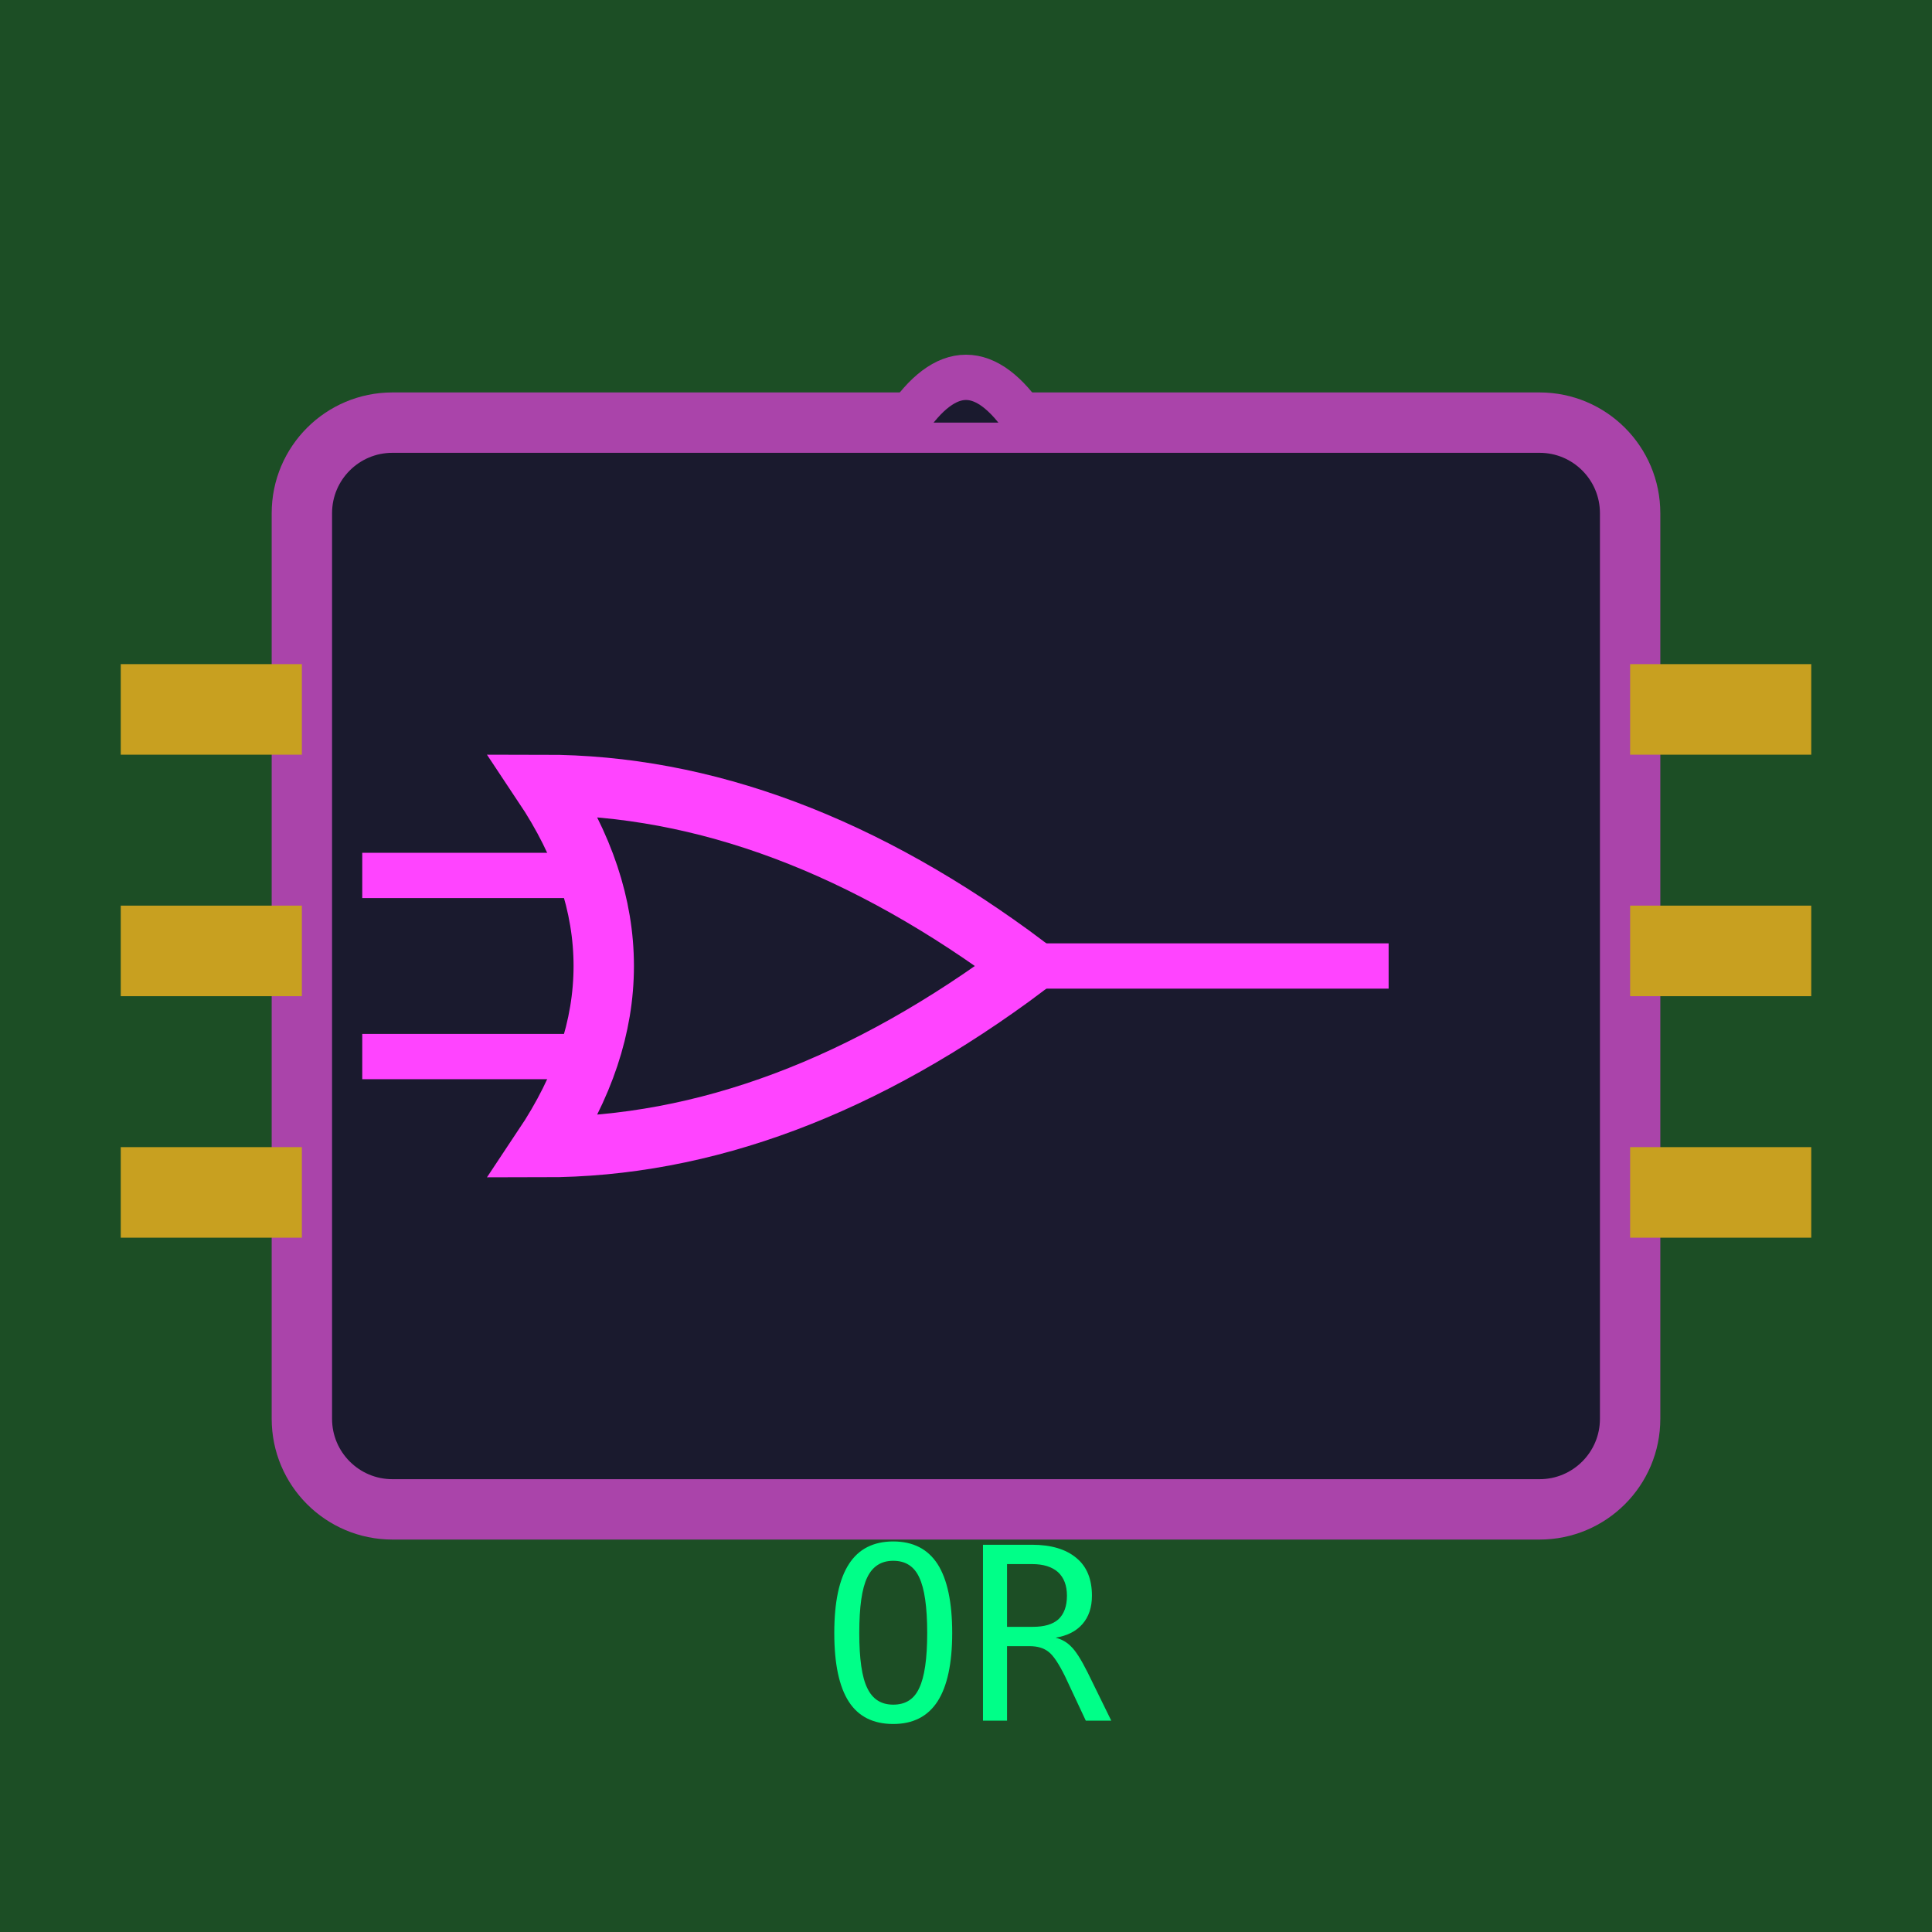
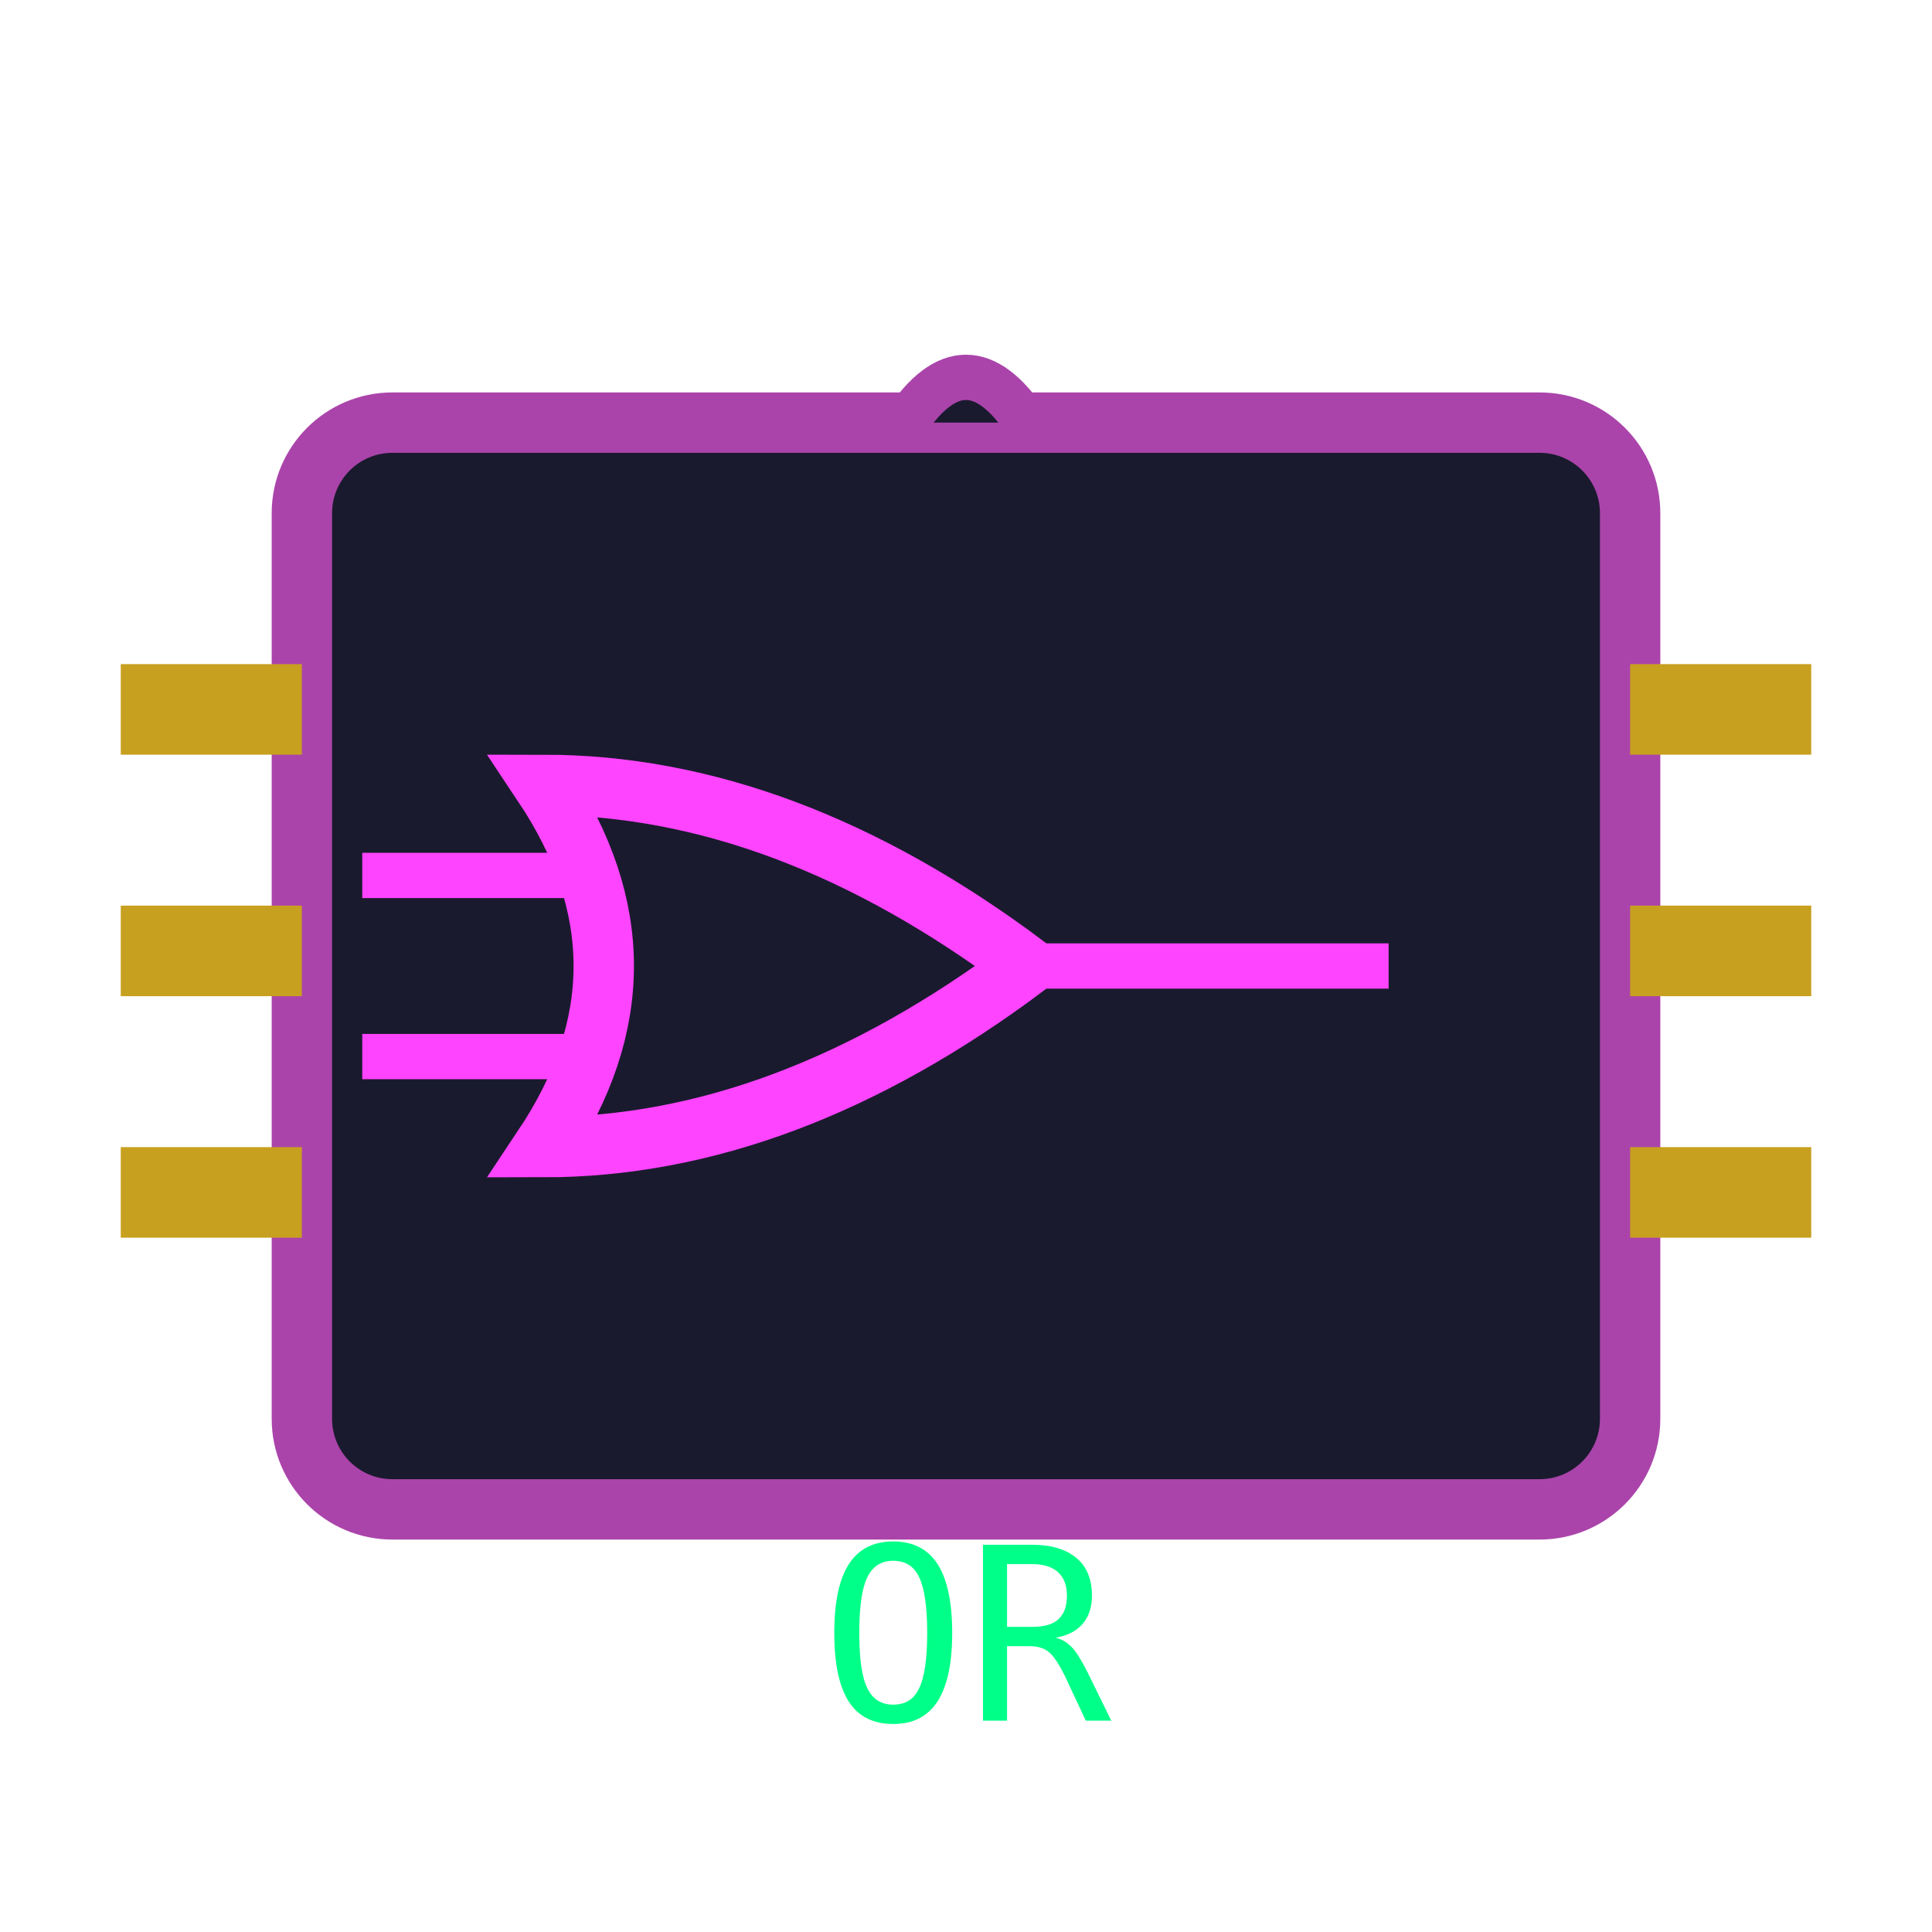
<svg xmlns="http://www.w3.org/2000/svg" viewBox="0 0 64 64" width="64" height="64">
-   <rect width="64" height="64" fill="#1e3a1e" />
-   <rect width="64" height="64" fill="#1a5c2a" opacity="0.6" />
  <rect x="10" y="14" width="44" height="36" rx="3" fill="#1a1a2e" stroke="#aa44aa" stroke-width="2" />
  <path d="M30,14 Q32,11 34,14" fill="#1a1a2e" stroke="#aa44aa" stroke-width="1.5" />
  <path d="M18,26 Q22,32 18,38 Q26,38 34,32 Q26,26 18,26 Z" fill="none" stroke="#ff44ff" stroke-width="2" />
  <line x1="12" y1="29" x2="19" y2="29" stroke="#ff44ff" stroke-width="1.5" />
  <line x1="12" y1="35" x2="19" y2="35" stroke="#ff44ff" stroke-width="1.5" />
  <line x1="34" y1="32" x2="46" y2="32" stroke="#ff44ff" stroke-width="1.5" />
  <rect x="4" y="22" width="6" height="3" fill="#c8a020" />
  <rect x="4" y="30" width="6" height="3" fill="#c8a020" />
  <rect x="4" y="38" width="6" height="3" fill="#c8a020" />
  <rect x="54" y="22" width="6" height="3" fill="#c8a020" />
  <rect x="54" y="30" width="6" height="3" fill="#c8a020" />
  <rect x="54" y="38" width="6" height="3" fill="#c8a020" />
  <text x="32" y="57" font-family="monospace" font-size="8" fill="#00ff88" text-anchor="middle">OR</text>
</svg>
